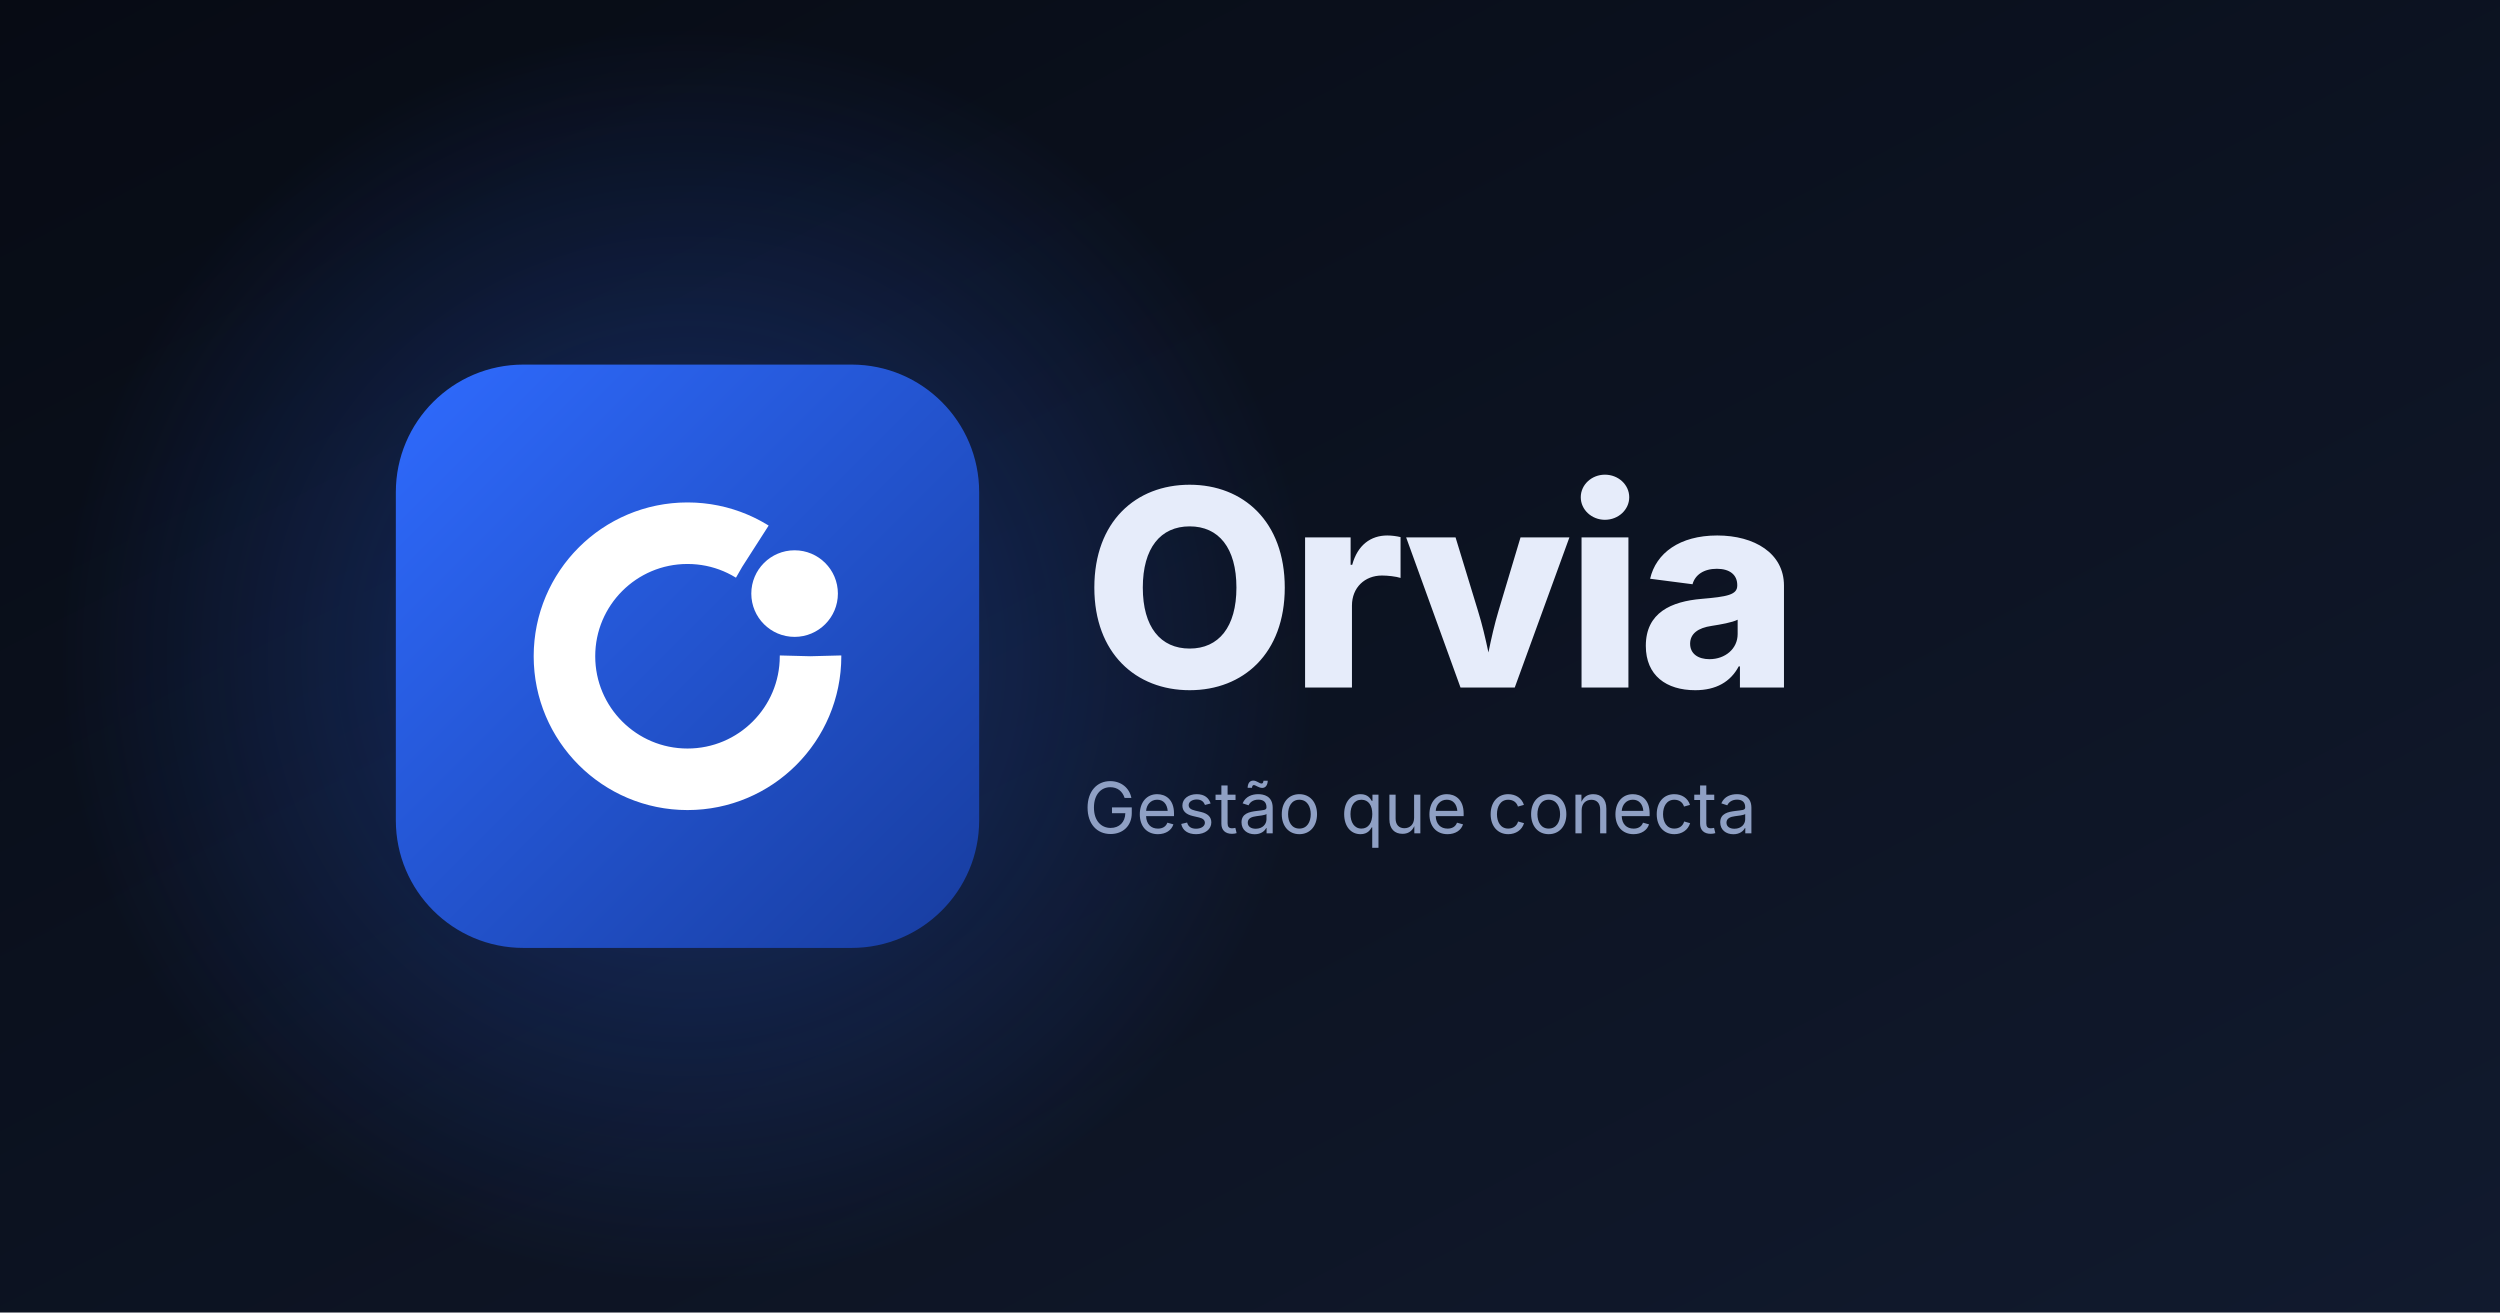
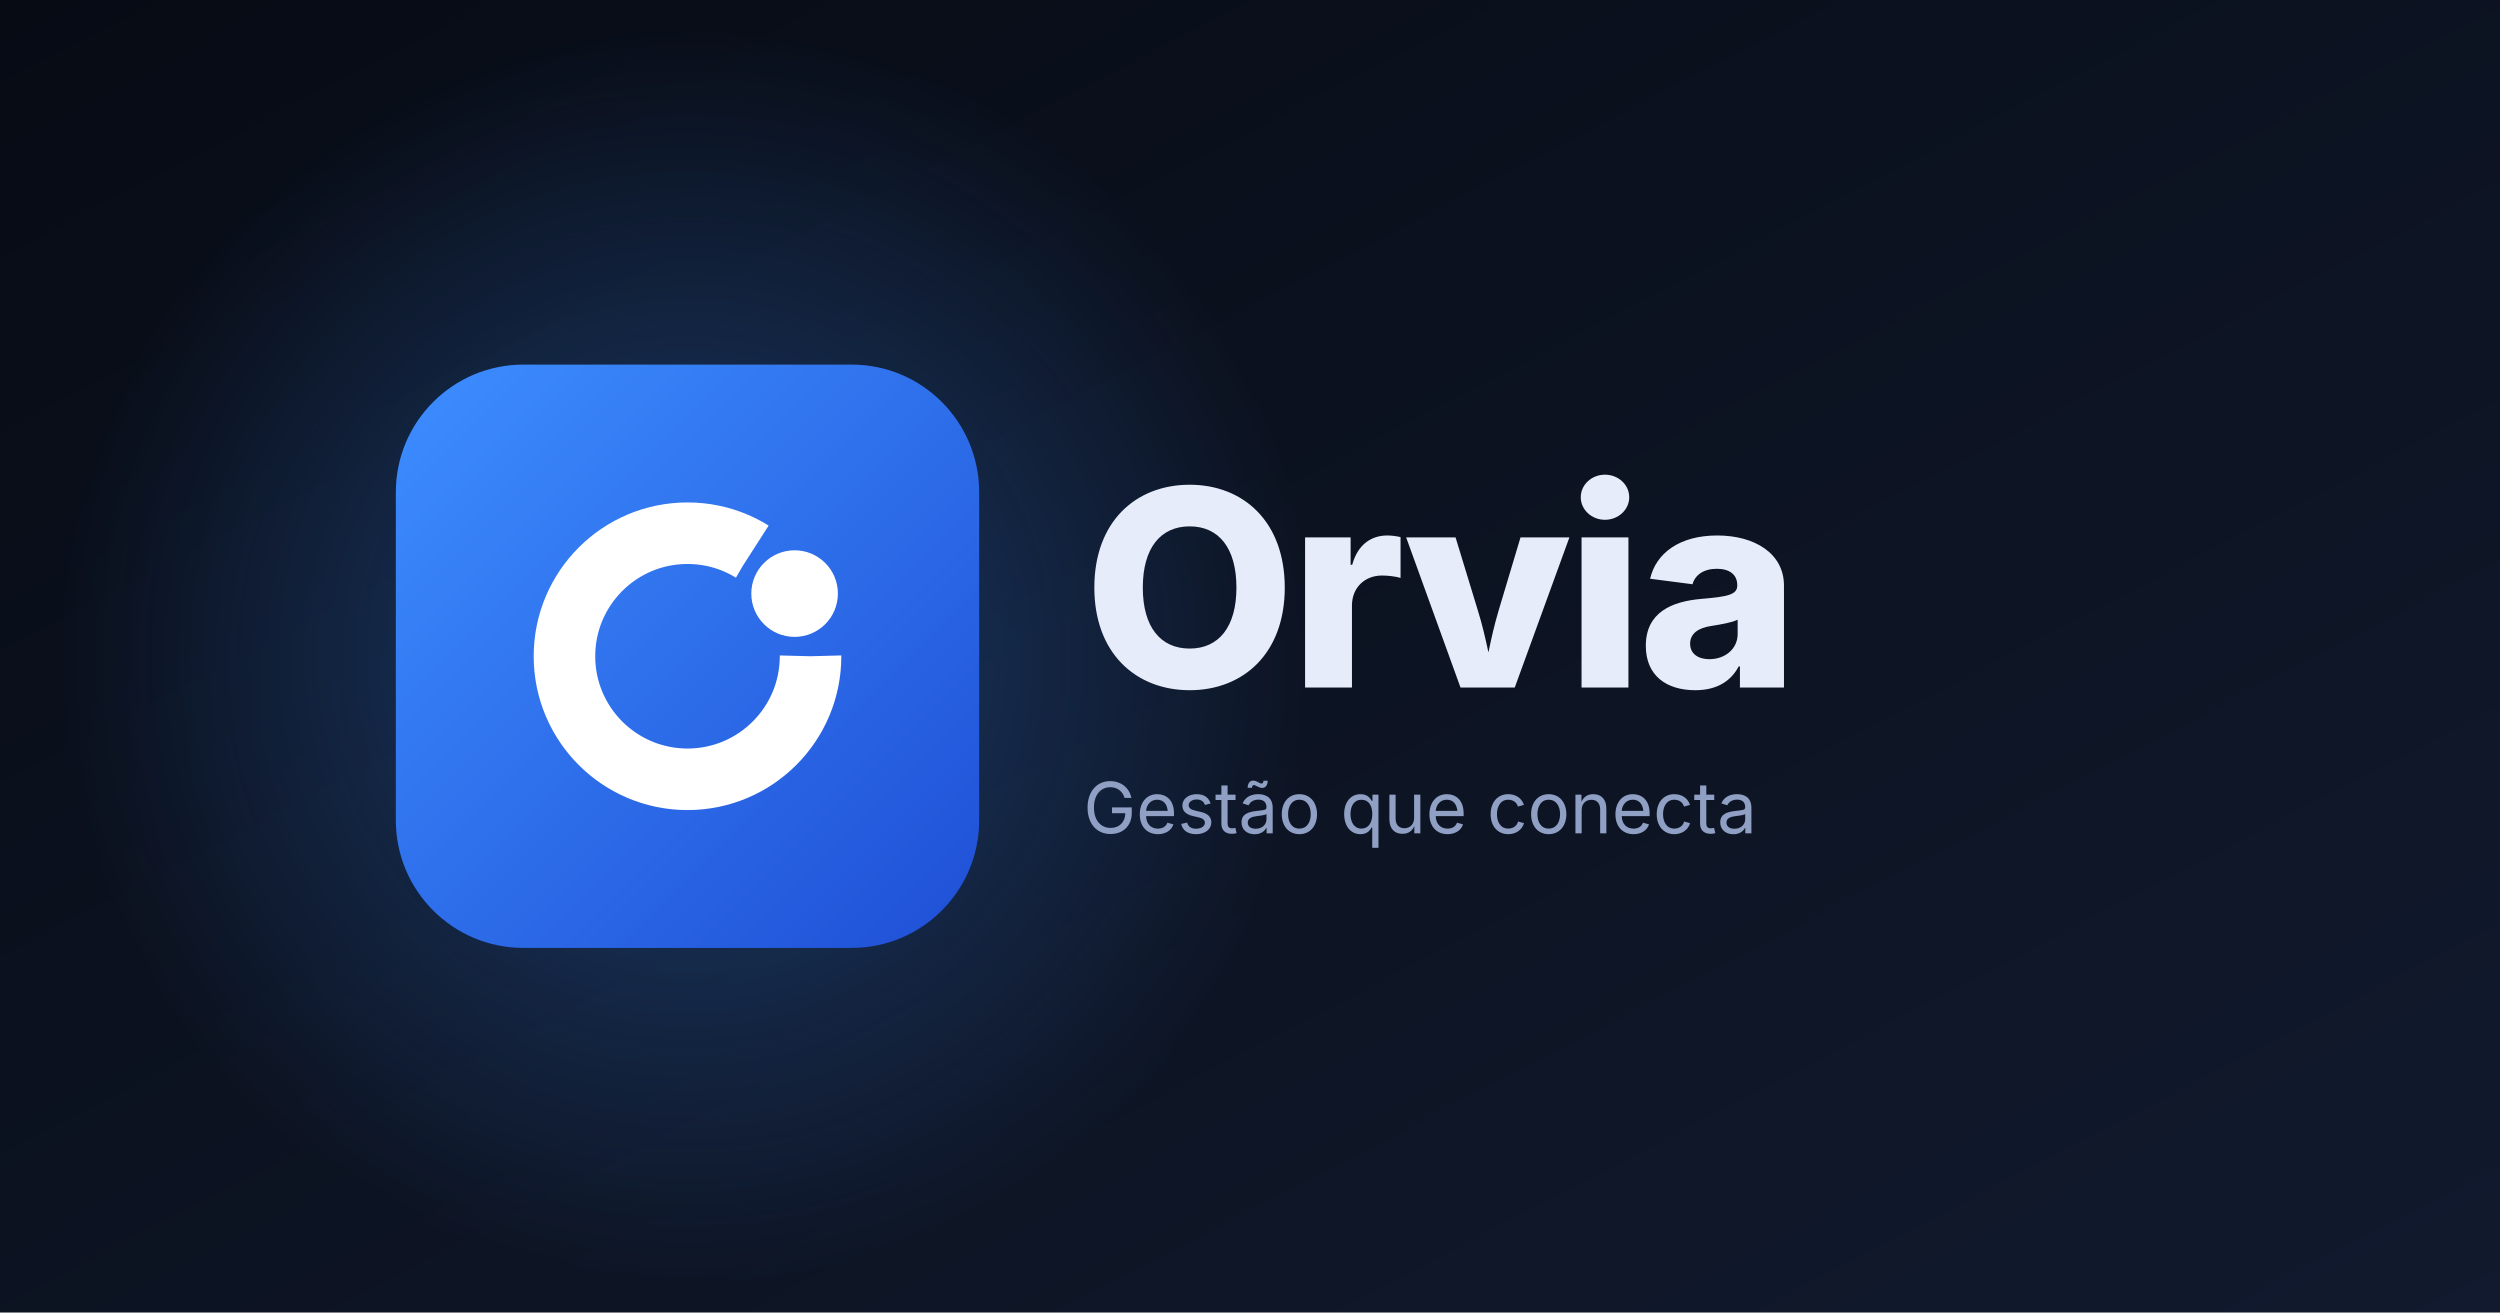
<svg xmlns="http://www.w3.org/2000/svg" viewBox="0 0 1200 630">
  <defs>
    <linearGradient id="bg" x1="0" y1="0" x2="1" y2="1">
      <stop offset="0" stop-color="#070B14" />
      <stop offset="1" stop-color="#111A2E" />
    </linearGradient>
    <linearGradient id="mark" x1="0" y1="0" x2="1" y2="1">
-       <stop offset="0" stop-color="#2F6BFF" />
-       <stop offset="1" stop-color="#173C9E" />
+       <stop offset="0" stop-color="#3D8EFF" />
+       <stop offset="1" stop-color="#1F4FD6" />
    </linearGradient>
    <radialGradient id="glow" cx="0.5" cy="0.5" r="0.5">
-       <stop offset="0" stop-color="#2F6BFF" stop-opacity="0.35" />
-       <stop offset="1" stop-color="#2F6BFF" stop-opacity="0" />
+       <stop offset="0" stop-color="#3D8EFF" stop-opacity="0.35" />
+       <stop offset="1" stop-color="#3D8EFF" stop-opacity="0" />
    </radialGradient>
  </defs>
  <rect width="1200" height="630" fill="url(#bg)" />
  <circle cx="330" cy="315" r="300" fill="url(#glow)" />
  <g transform="translate(190,175) scale(0.546875)">
    <rect width="512" height="512" rx="112" fill="url(#mark)" />
    <circle cx="256" cy="256" r="108" fill="none" stroke="#FFFFFF" stroke-width="54" stroke-dasharray="568.6 110" stroke-linecap="butt" />
    <circle cx="350" cy="201" r="38" fill="#FFFFFF" />
  </g>
  <text x="520" y="330" font-family="'Segoe UI', Inter, Arial, sans-serif" font-size="132" font-weight="800" letter-spacing="-3" fill="#E6ECFA">Orvia</text>
  <text x="520" y="400" font-family="'Segoe UI', Inter, Arial, sans-serif" font-size="34" fill="#8FA0C4">Gestão que conecta</text>
</svg>
